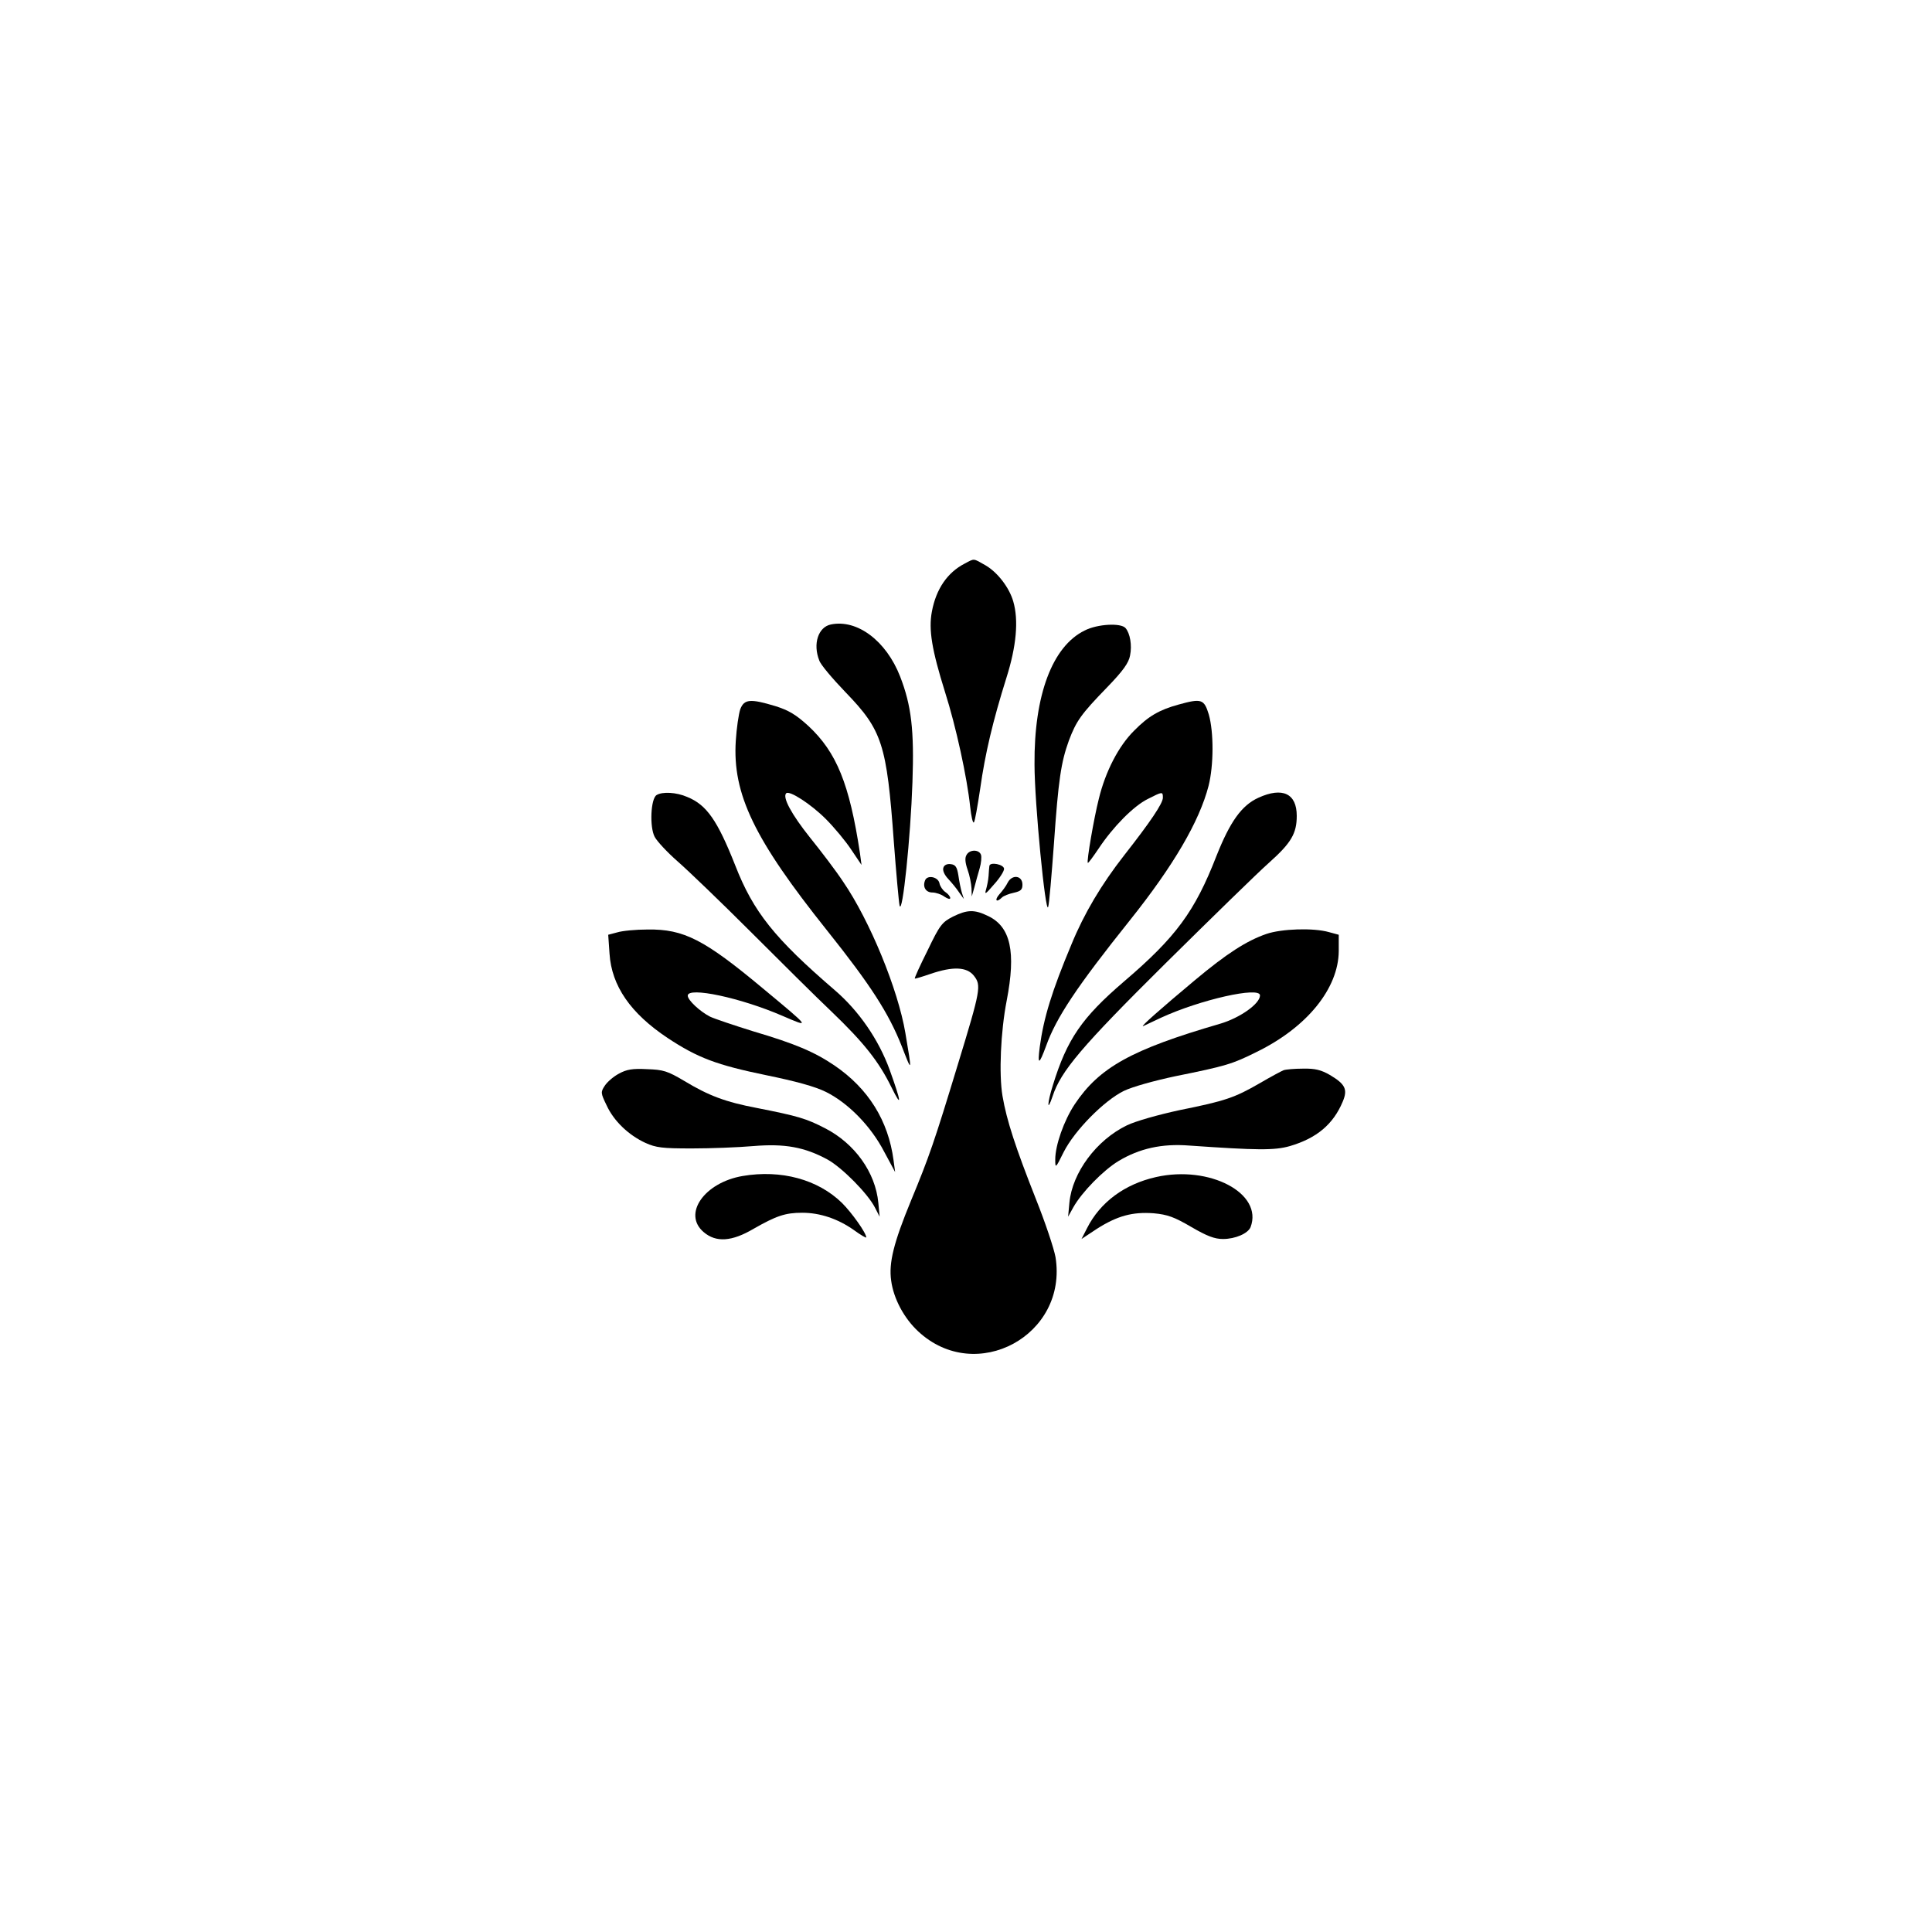
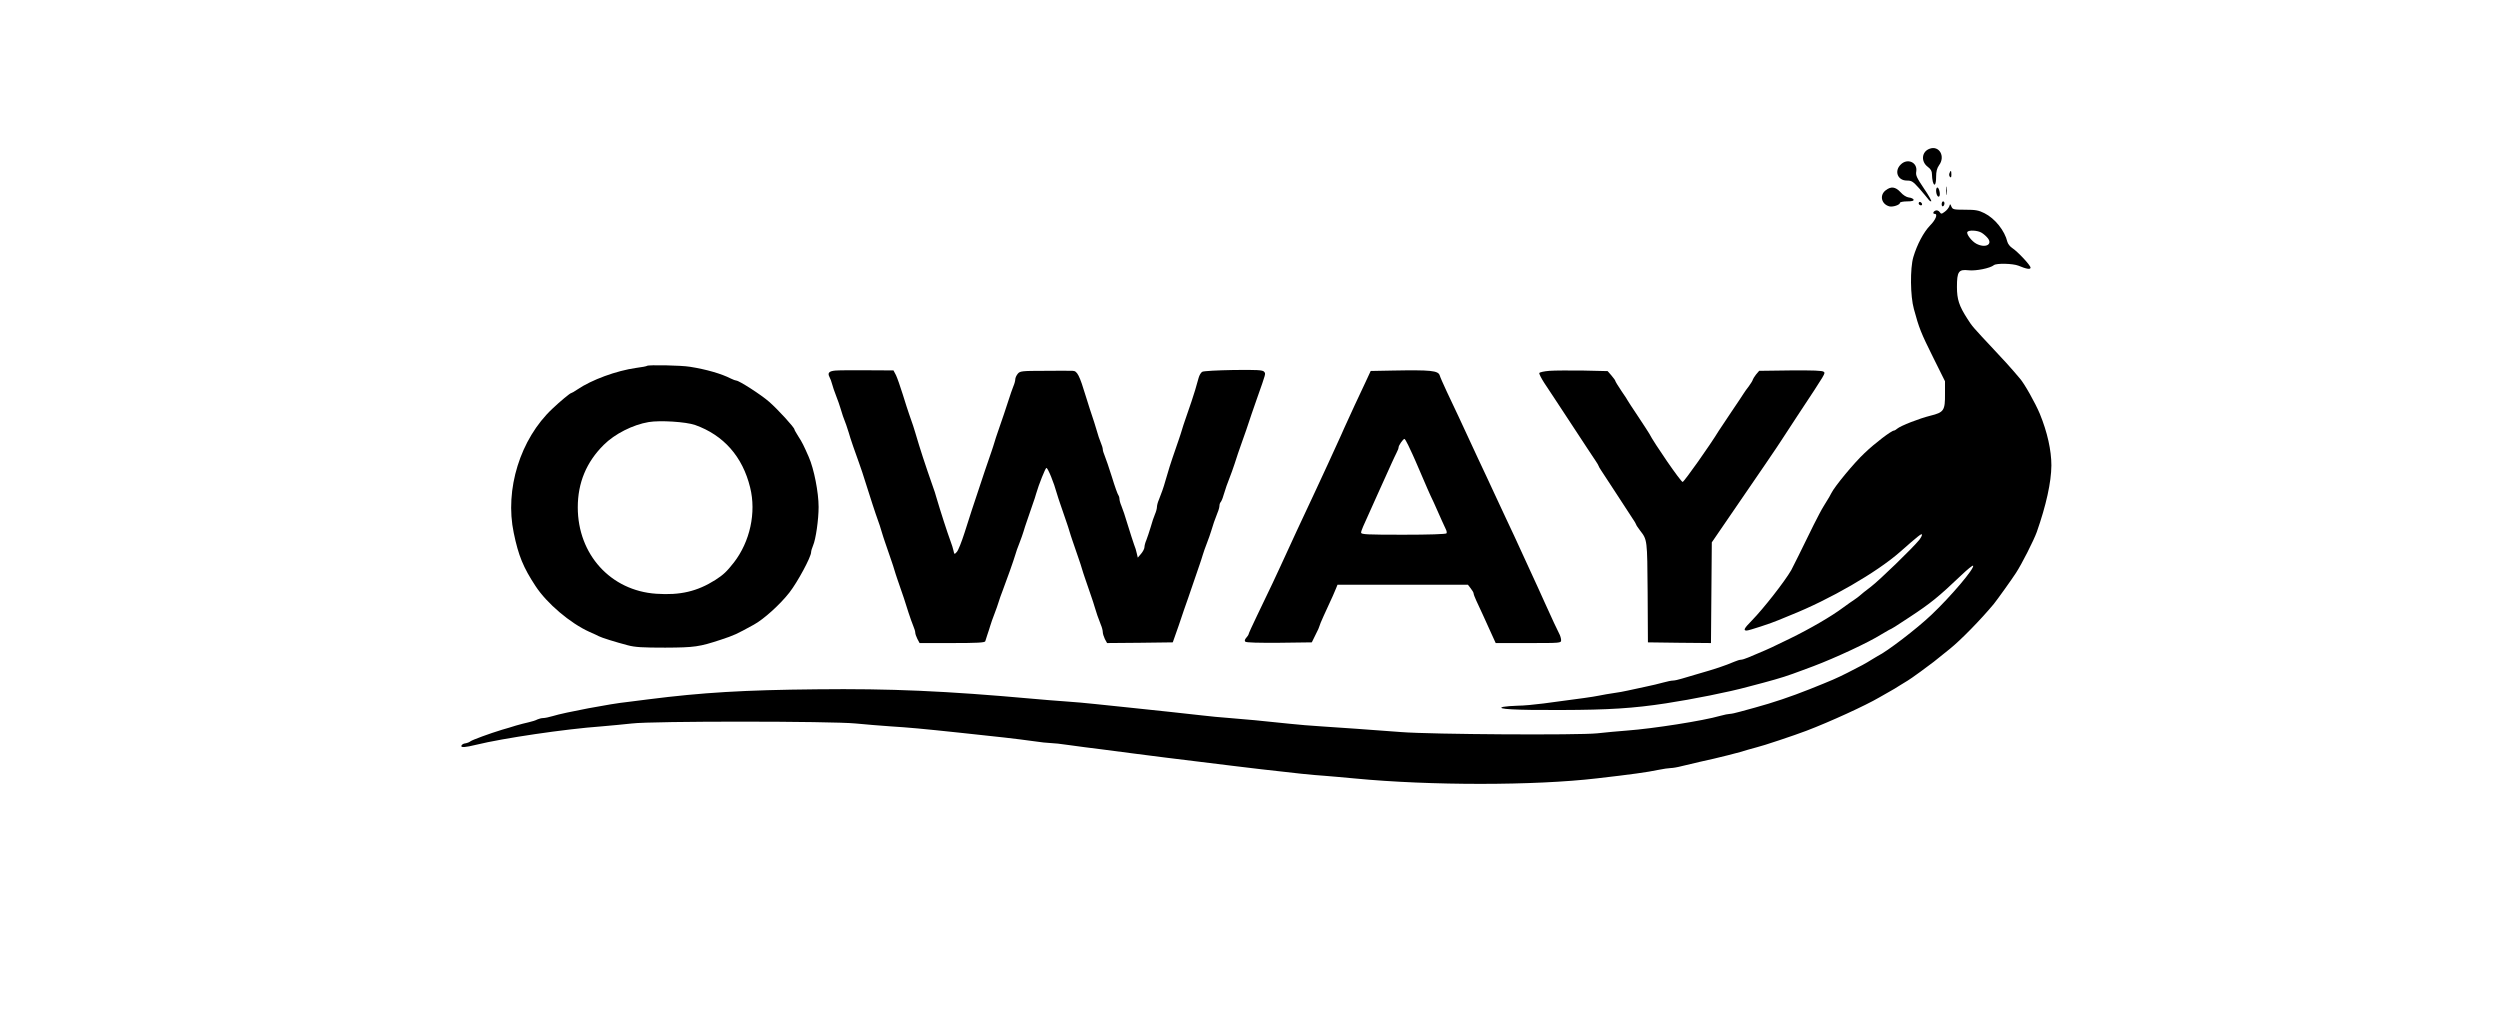
- <svg xmlns="http://www.w3.org/2000/svg" version="1.0" width="736pt" height="736pt" viewBox="0 0 736 736" preserveAspectRatio="xMidYMid meet">
-   <g transform="translate(0,736) scale(0.1,-0.1)" fill="#000000" stroke="none">
-     <path d="M3675 5213 c-66 -34 -109 -97 -125 -183 -13 -69 0 -146 50 -306 42 -132 84 -325 96 -438 4 -37 10 -63 14 -59 4 4 14 62 24 128 19 135 48 257 100 423 38 120 47 219 26 291 -15 52 -59 110 -105 137 -49 28 -42 27 -80 7z" />
-     <path d="M3165 4981 c-48 -10 -69 -74 -44 -137 5 -16 51 -70 100 -121 140 -145 157 -197 184 -569 9 -120 19 -230 22 -244 11 -39 42 261 49 470 7 199 -4 292 -47 403 -53 136 -164 219 -264 198z" />
-     <path d="M4132 4958 c-123 -60 -193 -246 -191 -510 0 -147 42 -575 52 -543 4 11 13 120 22 241 17 244 27 310 57 393 28 74 46 100 144 201 63 65 84 95 89 123 8 39 0 84 -17 104 -17 21 -108 16 -156 -9z" />
-     <path d="M2820 4658 c-6 -18 -14 -72 -17 -120 -13 -203 70 -375 348 -723 166 -208 234 -314 284 -440 40 -103 40 -104 14 50 -28 166 -135 427 -237 576 -27 41 -84 116 -126 168 -71 89 -106 154 -91 169 12 12 94 -41 151 -98 32 -32 76 -85 97 -117 l39 -58 -6 45 c-40 264 -89 384 -196 484 -47 43 -75 60 -126 76 -96 29 -119 27 -134 -12z" />
-     <path d="M4490 4676 c-73 -20 -115 -44 -169 -99 -60 -59 -110 -157 -135 -260 -19 -75 -47 -239 -42 -244 2 -2 20 23 41 54 55 83 133 162 187 189 57 29 58 29 58 5 0 -21 -46 -90 -148 -220 -86 -110 -152 -221 -200 -338 -75 -179 -106 -280 -121 -391 -9 -71 -3 -70 24 3 39 109 117 226 320 480 166 208 264 376 299 511 20 79 20 205 1 272 -18 59 -28 62 -115 38z" />
-     <path d="M2501 4331 c-22 -14 -27 -121 -7 -159 9 -17 48 -59 88 -94 40 -35 165 -155 278 -268 113 -113 251 -250 308 -304 123 -118 180 -190 228 -288 41 -83 38 -58 -7 67 -42 115 -117 224 -209 303 -229 197 -310 298 -379 475 -68 172 -109 231 -183 261 -41 18 -95 21 -117 7z" />
-     <path d="M4794 4321 c-64 -29 -108 -91 -160 -222 -82 -211 -154 -309 -352 -478 -161 -138 -217 -220 -271 -395 -22 -70 -23 -107 -1 -42 31 95 110 189 430 506 175 173 352 346 395 384 84 75 105 111 105 178 0 85 -54 111 -146 69z" />
-     <path d="M3682 4103 c-7 -11 -5 -30 4 -56 8 -22 14 -54 15 -71 l1 -31 10 35 c5 19 14 52 20 72 6 20 8 44 5 52 -8 21 -44 20 -55 -1z" />
-     <path d="M3594 4055 c-4 -10 3 -27 18 -43 14 -15 33 -38 42 -52 l18 -25 -8 25 c-4 14 -10 43 -13 65 -5 32 -11 41 -29 43 -13 2 -25 -3 -28 -13z" />
-     <path d="M3769 4061 c-1 -6 -2 -23 -3 -38 -1 -16 -6 -39 -10 -53 -6 -20 0 -15 30 20 22 24 39 51 39 60 0 17 -54 28 -56 11z" />
-     <path d="M3524 4006 c-10 -25 3 -46 28 -46 13 0 34 -7 46 -16 12 -8 22 -11 22 -5 0 5 -8 16 -19 23 -10 7 -20 22 -22 33 -5 25 -47 33 -55 11z" />
-     <path d="M3839 3998 c-6 -13 -21 -33 -32 -45 -20 -23 -11 -33 10 -12 6 6 26 14 45 18 27 6 33 12 33 31 0 35 -39 40 -56 8z" />
-     <path d="M3630 3868 c-41 -21 -50 -32 -96 -128 -29 -58 -51 -106 -49 -108 1 -1 28 7 60 18 85 29 138 27 165 -7 29 -37 26 -53 -61 -338 -90 -296 -109 -351 -179 -520 -65 -158 -85 -236 -75 -304 9 -68 49 -143 103 -193 220 -205 571 -15 523 283 -6 33 -39 132 -75 222 -77 195 -111 298 -127 392 -14 83 -7 245 16 363 36 186 15 281 -70 322 -53 26 -80 25 -135 -2z" />
-     <path d="M2351 3808 l-34 -9 5 -72 c8 -123 80 -227 221 -321 115 -76 187 -103 376 -142 112 -23 186 -43 228 -64 84 -42 170 -129 221 -227 l42 -78 -6 45 c-20 151 -96 273 -225 361 -77 52 -150 83 -309 130 -74 23 -148 48 -165 56 -39 20 -85 63 -85 80 0 35 202 -8 361 -77 107 -46 109 -48 -74 104 -224 187 -302 227 -440 225 -45 0 -97 -5 -116 -11z" />
-     <path d="M4824 3802 c-75 -26 -150 -74 -272 -176 -128 -107 -211 -180 -197 -175 6 3 36 17 68 32 150 69 377 120 377 85 0 -32 -77 -86 -152 -108 -337 -98 -460 -166 -554 -307 -41 -62 -74 -156 -74 -210 0 -35 1 -35 32 28 42 83 154 196 229 233 33 16 116 39 196 56 193 39 217 46 311 93 192 94 311 242 312 384 l0 62 -37 10 c-59 17 -181 13 -239 -7z" />
-     <path d="M2358 3270 c-21 -11 -45 -32 -54 -46 -16 -24 -16 -28 7 -75 27 -59 83 -113 148 -143 40 -18 64 -21 176 -21 72 0 177 4 235 9 120 10 195 -4 282 -51 55 -30 154 -130 181 -183 l18 -35 -5 53 c-11 116 -90 226 -203 284 -72 37 -102 46 -259 77 -121 23 -184 47 -277 103 -64 38 -80 43 -142 45 -55 3 -78 -1 -107 -17z" />
-     <path d="M4890 3283 c-8 -3 -49 -25 -90 -49 -97 -56 -132 -68 -306 -103 -83 -18 -168 -42 -201 -58 -116 -56 -208 -180 -219 -294 l-5 -54 20 36 c32 57 114 141 172 176 80 48 165 67 269 59 259 -18 325 -19 384 -2 102 30 165 83 201 169 20 47 10 67 -49 102 -33 19 -56 25 -102 24 -32 0 -66 -3 -74 -6z" />
-     <path d="M2829 2880 c-146 -25 -230 -145 -148 -214 47 -40 107 -36 190 13 86 49 120 61 185 61 68 0 136 -23 197 -66 26 -19 47 -31 47 -28 0 17 -55 94 -92 131 -92 90 -232 128 -379 103z" />
-     <path d="M4404 2876 c-120 -27 -213 -96 -263 -195 l-21 -41 59 39 c77 49 135 65 216 59 53 -5 78 -14 143 -52 60 -35 89 -46 121 -46 47 0 95 21 105 45 49 129 -156 237 -360 191z" />
+ <svg xmlns="http://www.w3.org/2000/svg" version="1.0" width="1800pt" height="726pt" viewBox="0 0 1800 726" preserveAspectRatio="xMidYMid meet">
+   <g transform="translate(0,726) scale(0.1,-0.1)" fill="#000000" stroke="none">
+     <path d="M13893 6189 c-58 -21 -64 -93 -12 -131 21 -16 29 -30 29 -52 0 -17 3 -41 6 -53 11 -41 24 -24 24 32 0 41 6 63 21 85 48 64 1 145 -68 119z" />
+     <path d="M13685 6075 c-48 -47 -22 -115 44 -115 35 0 44 -6 90 -57 27 -32 57 -67 65 -78 8 -11 17 -17 21 -14 3 4 -21 46 -54 94 -50 75 -59 92 -54 120 11 66 -64 99 -112 50z" />
+     <path d="M14036 6013 c-4 -9 -2 -21 4 -27 7 -7 10 -2 10 17 0 31 -5 34 -14 10z" />
+     <path d="M14013 5885 c0 -27 2 -38 4 -22 2 15 2 37 0 50 -2 12 -4 0 -4 -28z" />
+     <path d="M13576 5889 c-45 -35 -30 -100 28 -115 25 -6 76 11 76 26 0 5 23 10 51 10 36 0 49 4 47 13 -3 6 -18 14 -34 15 -17 2 -42 17 -60 38 -37 40 -69 44 -108 13z" />
+     <path d="M13940 5888 c0 -30 15 -54 24 -40 8 14 -3 62 -15 62 -5 0 -9 -10 -9 -22z" />
+     <path d="M13816 5802 c-3 -6 -1 -14 5 -17 15 -10 25 3 12 16 -7 7 -13 7 -17 1z" />
+     <path d="M13980 5789 c0 -11 5 -17 10 -14 6 3 10 13 10 21 0 8 -4 14 -10 14 -5 0 -10 -9 -10 -21z" />
+     <path d="M14035 5775 c-4 -11 -18 -29 -32 -39 -24 -18 -27 -18 -38 -2 -7 9 -19 14 -29 10 -18 -7 -22 -24 -6 -24 24 0 7 -43 -34 -84 -46 -48 -93 -136 -120 -227 -24 -81 -22 -282 4 -374 37 -137 51 -172 137 -345 l87 -175 0 -90 c1 -121 -8 -134 -105 -158 -80 -20 -214 -72 -240 -94 -8 -7 -18 -13 -22 -13 -18 0 -137 -90 -212 -162 -76 -71 -216 -241 -239 -288 -7 -16 -15 -28 -56 -95 -14 -22 -46 -83 -72 -135 -87 -178 -150 -305 -161 -325 -48 -83 -200 -277 -283 -362 -56 -57 -65 -73 -38 -73 17 0 181 54 229 75 17 7 55 23 85 35 284 113 623 309 790 456 129 114 155 134 158 126 2 -6 -7 -23 -19 -39 -48 -59 -287 -291 -349 -338 -36 -27 -71 -55 -79 -63 -8 -7 -26 -21 -40 -30 -14 -9 -51 -35 -81 -57 -84 -63 -241 -154 -385 -224 -123 -60 -148 -72 -227 -105 -18 -7 -50 -21 -71 -30 -21 -9 -44 -16 -52 -16 -8 0 -29 -6 -47 -14 -71 -30 -133 -51 -273 -91 -33 -9 -80 -23 -105 -31 -25 -8 -54 -14 -64 -14 -11 0 -42 -6 -70 -14 -28 -8 -87 -22 -131 -31 -44 -10 -100 -22 -125 -27 -25 -6 -70 -14 -100 -18 -30 -4 -80 -13 -110 -19 -51 -10 -96 -16 -397 -56 -61 -8 -145 -16 -185 -16 -40 -1 -86 -5 -103 -8 -68 -16 88 -25 420 -23 339 1 514 12 750 48 190 29 456 82 590 119 28 7 77 20 110 29 133 36 173 49 285 91 22 8 57 21 78 29 156 59 395 170 487 228 22 13 47 28 55 32 23 10 47 25 145 90 157 103 213 149 377 305 43 41 81 72 84 68 15 -15 -161 -223 -301 -355 -104 -99 -320 -264 -385 -295 -8 -4 -28 -16 -45 -27 -41 -26 -76 -45 -175 -95 -82 -41 -105 -51 -270 -117 -133 -53 -266 -98 -395 -133 -27 -7 -75 -21 -106 -29 -31 -9 -64 -16 -74 -16 -10 0 -41 -6 -69 -14 -125 -36 -483 -92 -671 -106 -60 -5 -158 -13 -216 -20 -136 -14 -1191 -8 -1409 9 -240 18 -433 32 -575 41 -71 4 -175 13 -230 19 -200 21 -322 33 -430 41 -60 4 -150 13 -200 19 -114 13 -327 36 -520 56 -82 8 -195 20 -250 26 -55 6 -152 15 -215 19 -63 4 -169 13 -235 19 -623 56 -1024 74 -1555 68 -523 -5 -823 -23 -1210 -72 -63 -8 -131 -17 -150 -19 -120 -12 -458 -76 -541 -102 -26 -8 -57 -14 -68 -14 -12 0 -31 -5 -42 -10 -10 -6 -38 -15 -61 -20 -24 -5 -65 -16 -93 -24 -27 -9 -72 -22 -100 -30 -89 -27 -214 -73 -227 -83 -7 -6 -24 -13 -37 -15 -14 -1 -26 -9 -29 -17 -5 -15 26 -13 108 7 192 47 638 113 900 132 63 5 162 15 220 21 147 18 1435 17 1610 0 69 -7 184 -16 255 -21 127 -8 217 -16 500 -46 258 -27 409 -44 515 -59 58 -9 119 -15 135 -15 17 0 77 -6 135 -15 58 -8 161 -22 230 -30 69 -9 172 -22 230 -30 58 -8 164 -21 235 -30 134 -16 271 -33 480 -59 115 -15 271 -32 495 -57 58 -6 134 -13 170 -15 36 -3 133 -11 215 -19 542 -52 1296 -52 1745 1 245 28 366 45 435 60 39 8 81 14 94 14 14 0 50 6 80 14 31 8 90 21 131 31 122 26 304 72 345 87 17 5 46 13 65 18 38 8 274 87 355 118 171 65 428 183 525 240 19 11 52 30 72 41 21 11 57 33 80 48 24 15 48 30 54 33 6 3 48 32 93 65 78 57 101 74 211 164 77 62 222 210 315 322 23 28 131 179 160 224 43 66 128 234 150 295 67 191 104 357 105 479 0 108 -29 239 -83 371 -32 77 -113 221 -144 255 -10 11 -31 36 -47 55 -16 19 -77 87 -137 150 -159 170 -159 170 -194 225 -60 93 -75 140 -75 229 0 111 12 128 83 120 54 -6 157 15 183 37 19 15 137 12 177 -4 57 -24 87 -29 87 -14 0 17 -94 117 -133 142 -15 10 -30 29 -34 44 -19 80 -89 168 -165 206 -42 21 -64 25 -139 25 -84 0 -90 2 -99 23 -9 21 -9 21 -15 2z m233 -191 c15 -9 35 -27 45 -40 35 -46 -20 -72 -83 -39 -33 17 -74 70 -65 85 10 15 74 12 103 -6z" />
+     <path d="M4659 4626 c-3 -3 -38 -10 -79 -15 -141 -20 -320 -85 -424 -156 -20 -14 -40 -25 -43 -25 -8 0 -78 -58 -136 -113 -231 -217 -344 -581 -278 -894 34 -165 69 -249 157 -383 81 -124 249 -267 389 -330 28 -12 58 -26 67 -31 21 -11 117 -41 208 -65 52 -14 106 -17 270 -17 212 1 245 6 400 57 96 32 110 38 237 108 72 39 191 147 257 232 59 76 156 256 156 290 0 8 6 30 14 48 20 45 40 188 40 278 0 104 -33 274 -71 360 -35 80 -48 107 -75 148 -15 24 -28 46 -28 50 0 14 -120 145 -182 199 -58 51 -217 153 -237 153 -5 0 -22 6 -38 14 -68 35 -179 67 -294 85 -64 11 -301 15 -310 7z m346 -426 c205 -73 342 -228 396 -450 45 -181 -1 -390 -117 -540 -52 -66 -75 -88 -134 -126 -130 -82 -252 -111 -425 -99 -328 22 -565 283 -565 622 0 177 62 326 187 450 79 79 210 145 323 164 82 14 269 2 335 -21z" />
+     <path d="M6015 4592 c-46 -4 -58 -17 -43 -46 6 -11 15 -34 19 -51 4 -16 17 -55 29 -85 12 -30 25 -68 30 -85 9 -33 27 -86 43 -125 5 -14 13 -38 18 -55 8 -32 51 -156 73 -215 8 -19 35 -102 61 -185 26 -82 53 -166 60 -185 27 -75 37 -106 45 -135 5 -16 14 -46 21 -65 6 -19 17 -51 24 -70 7 -19 18 -51 24 -70 7 -19 16 -48 21 -65 5 -16 14 -46 21 -65 42 -121 57 -164 80 -240 12 -36 27 -80 35 -98 8 -18 14 -39 14 -48 0 -8 7 -28 15 -44 l16 -30 235 0 c179 0 235 3 238 13 2 6 9 28 15 47 7 19 16 49 21 65 5 17 18 55 30 85 12 30 25 69 30 85 5 17 18 55 30 85 28 73 79 217 90 255 4 17 18 55 30 85 12 30 25 69 30 85 5 17 14 46 21 65 6 19 17 51 24 70 7 19 18 51 24 70 7 19 17 49 21 65 19 66 67 186 74 186 11 0 54 -106 76 -186 5 -16 14 -46 21 -65 6 -19 17 -51 24 -70 7 -19 18 -51 24 -70 7 -19 16 -48 21 -65 5 -16 14 -46 21 -65 6 -19 17 -51 24 -70 7 -19 18 -51 24 -70 7 -19 16 -48 21 -65 5 -16 14 -46 21 -65 6 -19 17 -51 24 -70 7 -19 18 -51 24 -70 7 -19 16 -48 21 -65 11 -39 29 -91 46 -133 8 -18 14 -42 14 -53 0 -11 7 -33 15 -50 l16 -29 237 2 236 3 44 125 c23 69 53 157 67 195 37 109 61 177 84 245 7 19 16 49 21 65 5 17 18 55 30 85 12 30 25 69 30 85 11 39 29 91 46 133 8 18 14 41 14 50 0 10 4 22 9 27 5 6 14 26 19 45 14 47 32 99 47 135 7 17 22 59 34 95 11 36 36 110 56 165 20 55 40 114 45 130 5 17 32 95 60 175 67 190 64 178 51 194 -10 12 -51 14 -220 12 -114 -2 -215 -7 -225 -13 -9 -5 -21 -25 -26 -44 -13 -50 -37 -129 -51 -169 -17 -51 -34 -100 -48 -140 -7 -19 -16 -48 -21 -65 -5 -16 -14 -46 -21 -65 -14 -40 -31 -89 -48 -140 -11 -31 -25 -76 -51 -165 -11 -41 -30 -94 -46 -133 -8 -18 -14 -41 -14 -52 0 -11 -6 -34 -14 -52 -8 -18 -22 -60 -31 -93 -10 -33 -24 -75 -31 -93 -8 -18 -14 -41 -14 -52 0 -10 -11 -32 -24 -47 l-24 -28 -7 30 c-3 17 -12 46 -20 65 -7 19 -27 82 -45 140 -17 58 -38 120 -46 138 -8 18 -14 41 -14 50 0 10 -4 22 -8 27 -5 6 -26 64 -46 130 -21 66 -44 135 -52 153 -8 18 -14 39 -14 47 0 8 -6 29 -14 47 -8 18 -22 60 -31 93 -10 33 -23 76 -30 95 -7 19 -27 82 -45 140 -48 159 -64 190 -97 190 -16 1 -107 1 -203 0 -165 0 -176 -2 -192 -21 -10 -12 -18 -30 -18 -40 0 -10 -6 -33 -14 -51 -7 -18 -23 -62 -34 -98 -23 -72 -39 -118 -81 -240 -7 -19 -16 -48 -21 -65 -5 -16 -14 -46 -21 -65 -22 -63 -36 -104 -48 -140 -88 -263 -114 -343 -146 -445 -21 -66 -46 -129 -56 -139 -17 -19 -18 -19 -24 10 -4 16 -12 45 -20 64 -26 71 -71 210 -105 325 -4 17 -14 46 -21 65 -61 174 -94 276 -129 395 -8 29 -18 58 -45 135 -7 19 -27 82 -45 140 -18 58 -40 120 -49 139 l-18 34 -189 1 c-104 1 -207 0 -229 -2z" />
+     <path d="M10027 4592 l-158 -3 -38 -82 c-21 -45 -55 -118 -76 -162 -20 -44 -45 -98 -55 -120 -10 -22 -31 -67 -45 -100 -54 -120 -130 -284 -184 -400 -78 -165 -192 -411 -253 -545 -22 -49 -71 -153 -167 -352 -34 -70 -61 -130 -61 -134 0 -4 -8 -16 -17 -26 -11 -12 -13 -22 -7 -28 7 -7 99 -9 245 -8 l234 3 27 55 c16 30 28 58 28 62 0 4 14 38 31 75 67 144 79 173 89 198 l10 25 469 0 470 0 20 -26 c12 -15 21 -31 21 -37 0 -6 9 -29 19 -51 23 -48 67 -145 109 -238 l31 -68 235 0 c233 0 236 0 236 21 0 11 -6 33 -14 47 -14 27 -52 108 -101 217 -44 99 -62 136 -98 215 -39 84 -87 188 -124 270 -14 30 -45 96 -68 145 -24 50 -55 117 -70 150 -15 33 -44 96 -65 140 -37 77 -71 152 -140 300 -35 77 -75 161 -143 305 -24 52 -48 105 -51 117 -11 35 -65 40 -339 35z m113 -539 c12 -27 25 -55 30 -64 4 -8 34 -76 65 -149 31 -73 61 -141 65 -149 8 -15 24 -50 82 -181 11 -25 24 -53 29 -63 5 -10 7 -22 4 -27 -4 -6 -127 -10 -311 -10 -263 0 -304 2 -304 15 0 13 12 41 80 190 10 22 30 66 44 98 14 31 38 83 52 115 14 31 35 77 46 102 11 25 27 57 34 72 8 14 14 31 14 38 0 13 32 59 42 60 3 0 16 -21 28 -47z" />
+     <path d="M11156 4590 c-38 -3 -71 -10 -73 -16 -2 -6 14 -37 35 -70 22 -32 110 -167 197 -299 86 -132 166 -252 176 -267 10 -15 19 -30 19 -33 0 -3 9 -18 19 -33 10 -15 58 -88 106 -162 48 -74 100 -154 116 -178 16 -23 29 -45 29 -48 0 -4 13 -23 28 -43 53 -69 52 -63 55 -446 l2 -360 227 -3 227 -2 3 362 3 363 89 130 c253 368 400 584 411 603 6 9 59 91 119 182 207 313 199 301 187 313 -9 9 -76 11 -238 10 l-227 -3 -23 -27 c-12 -16 -22 -32 -23 -37 0 -4 -12 -25 -27 -45 -16 -20 -32 -44 -38 -53 -5 -9 -46 -70 -90 -135 -44 -65 -84 -126 -90 -135 -61 -101 -250 -368 -260 -368 -13 0 -206 280 -241 349 -4 7 -40 63 -80 123 -41 61 -74 112 -74 113 0 2 -20 33 -45 69 -25 37 -45 70 -45 74 0 4 -13 21 -28 39 l-27 31 -175 4 c-96 1 -206 1 -244 -2z" />
  </g>
</svg>
